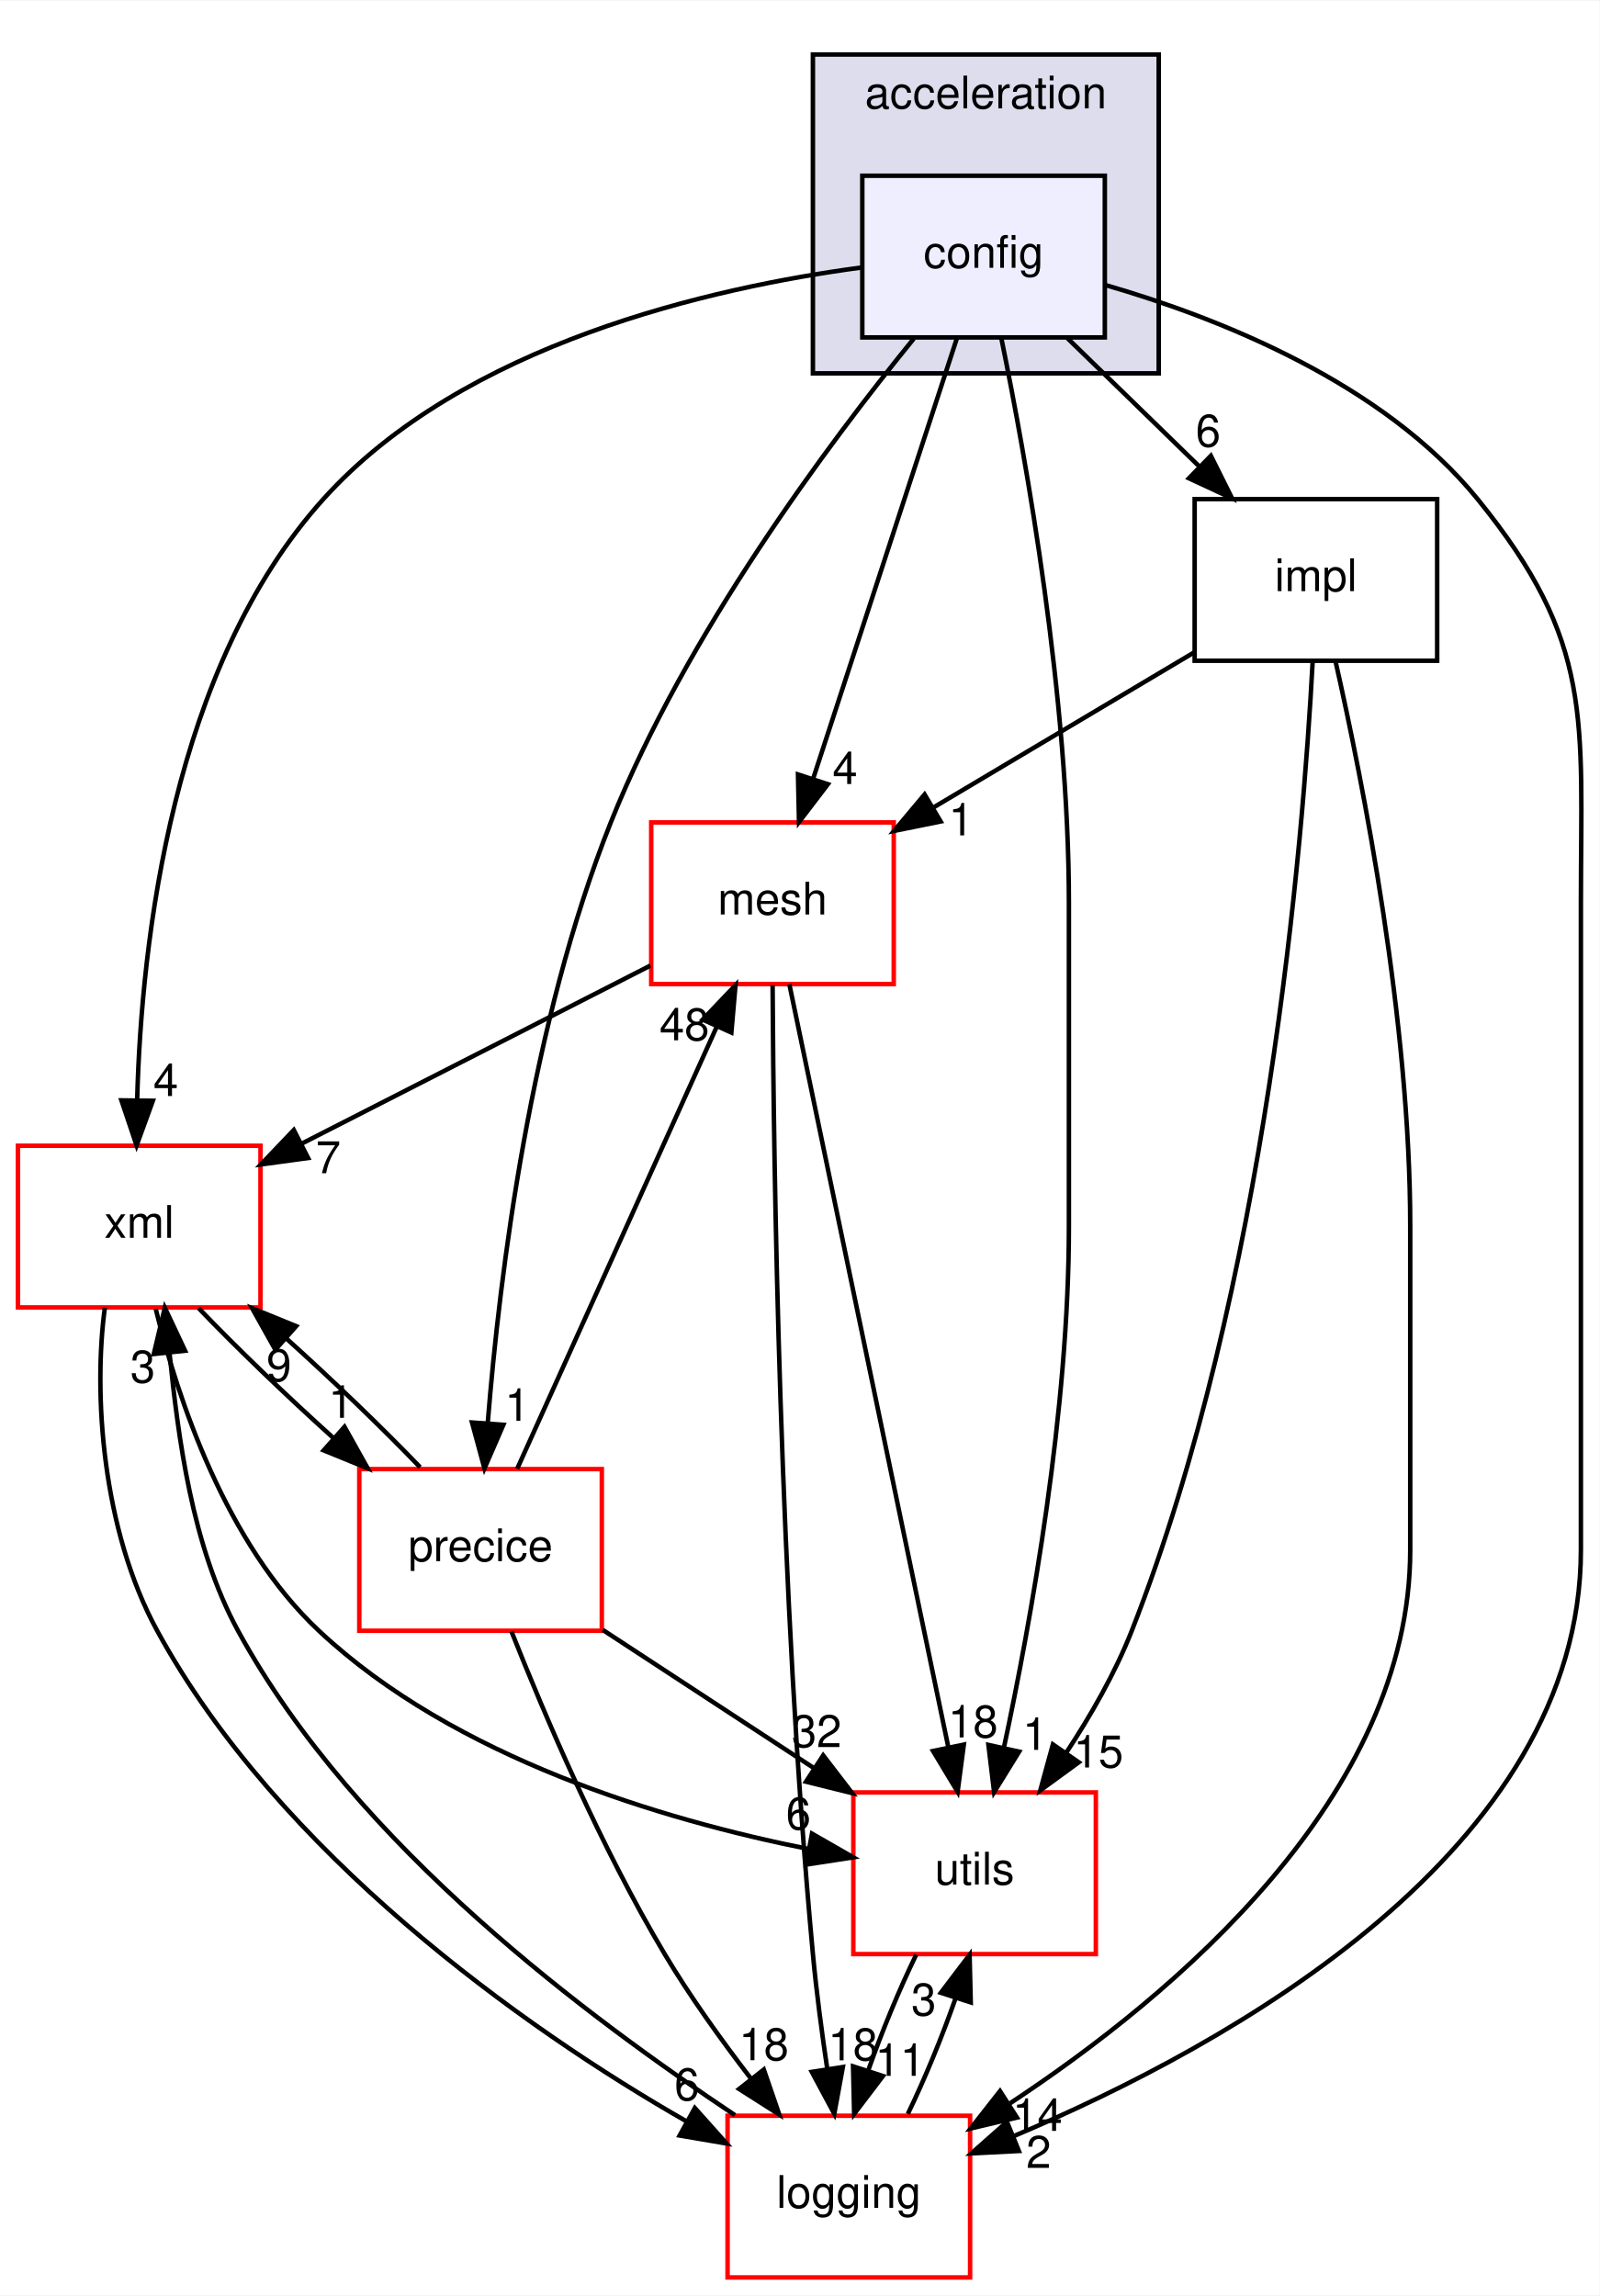
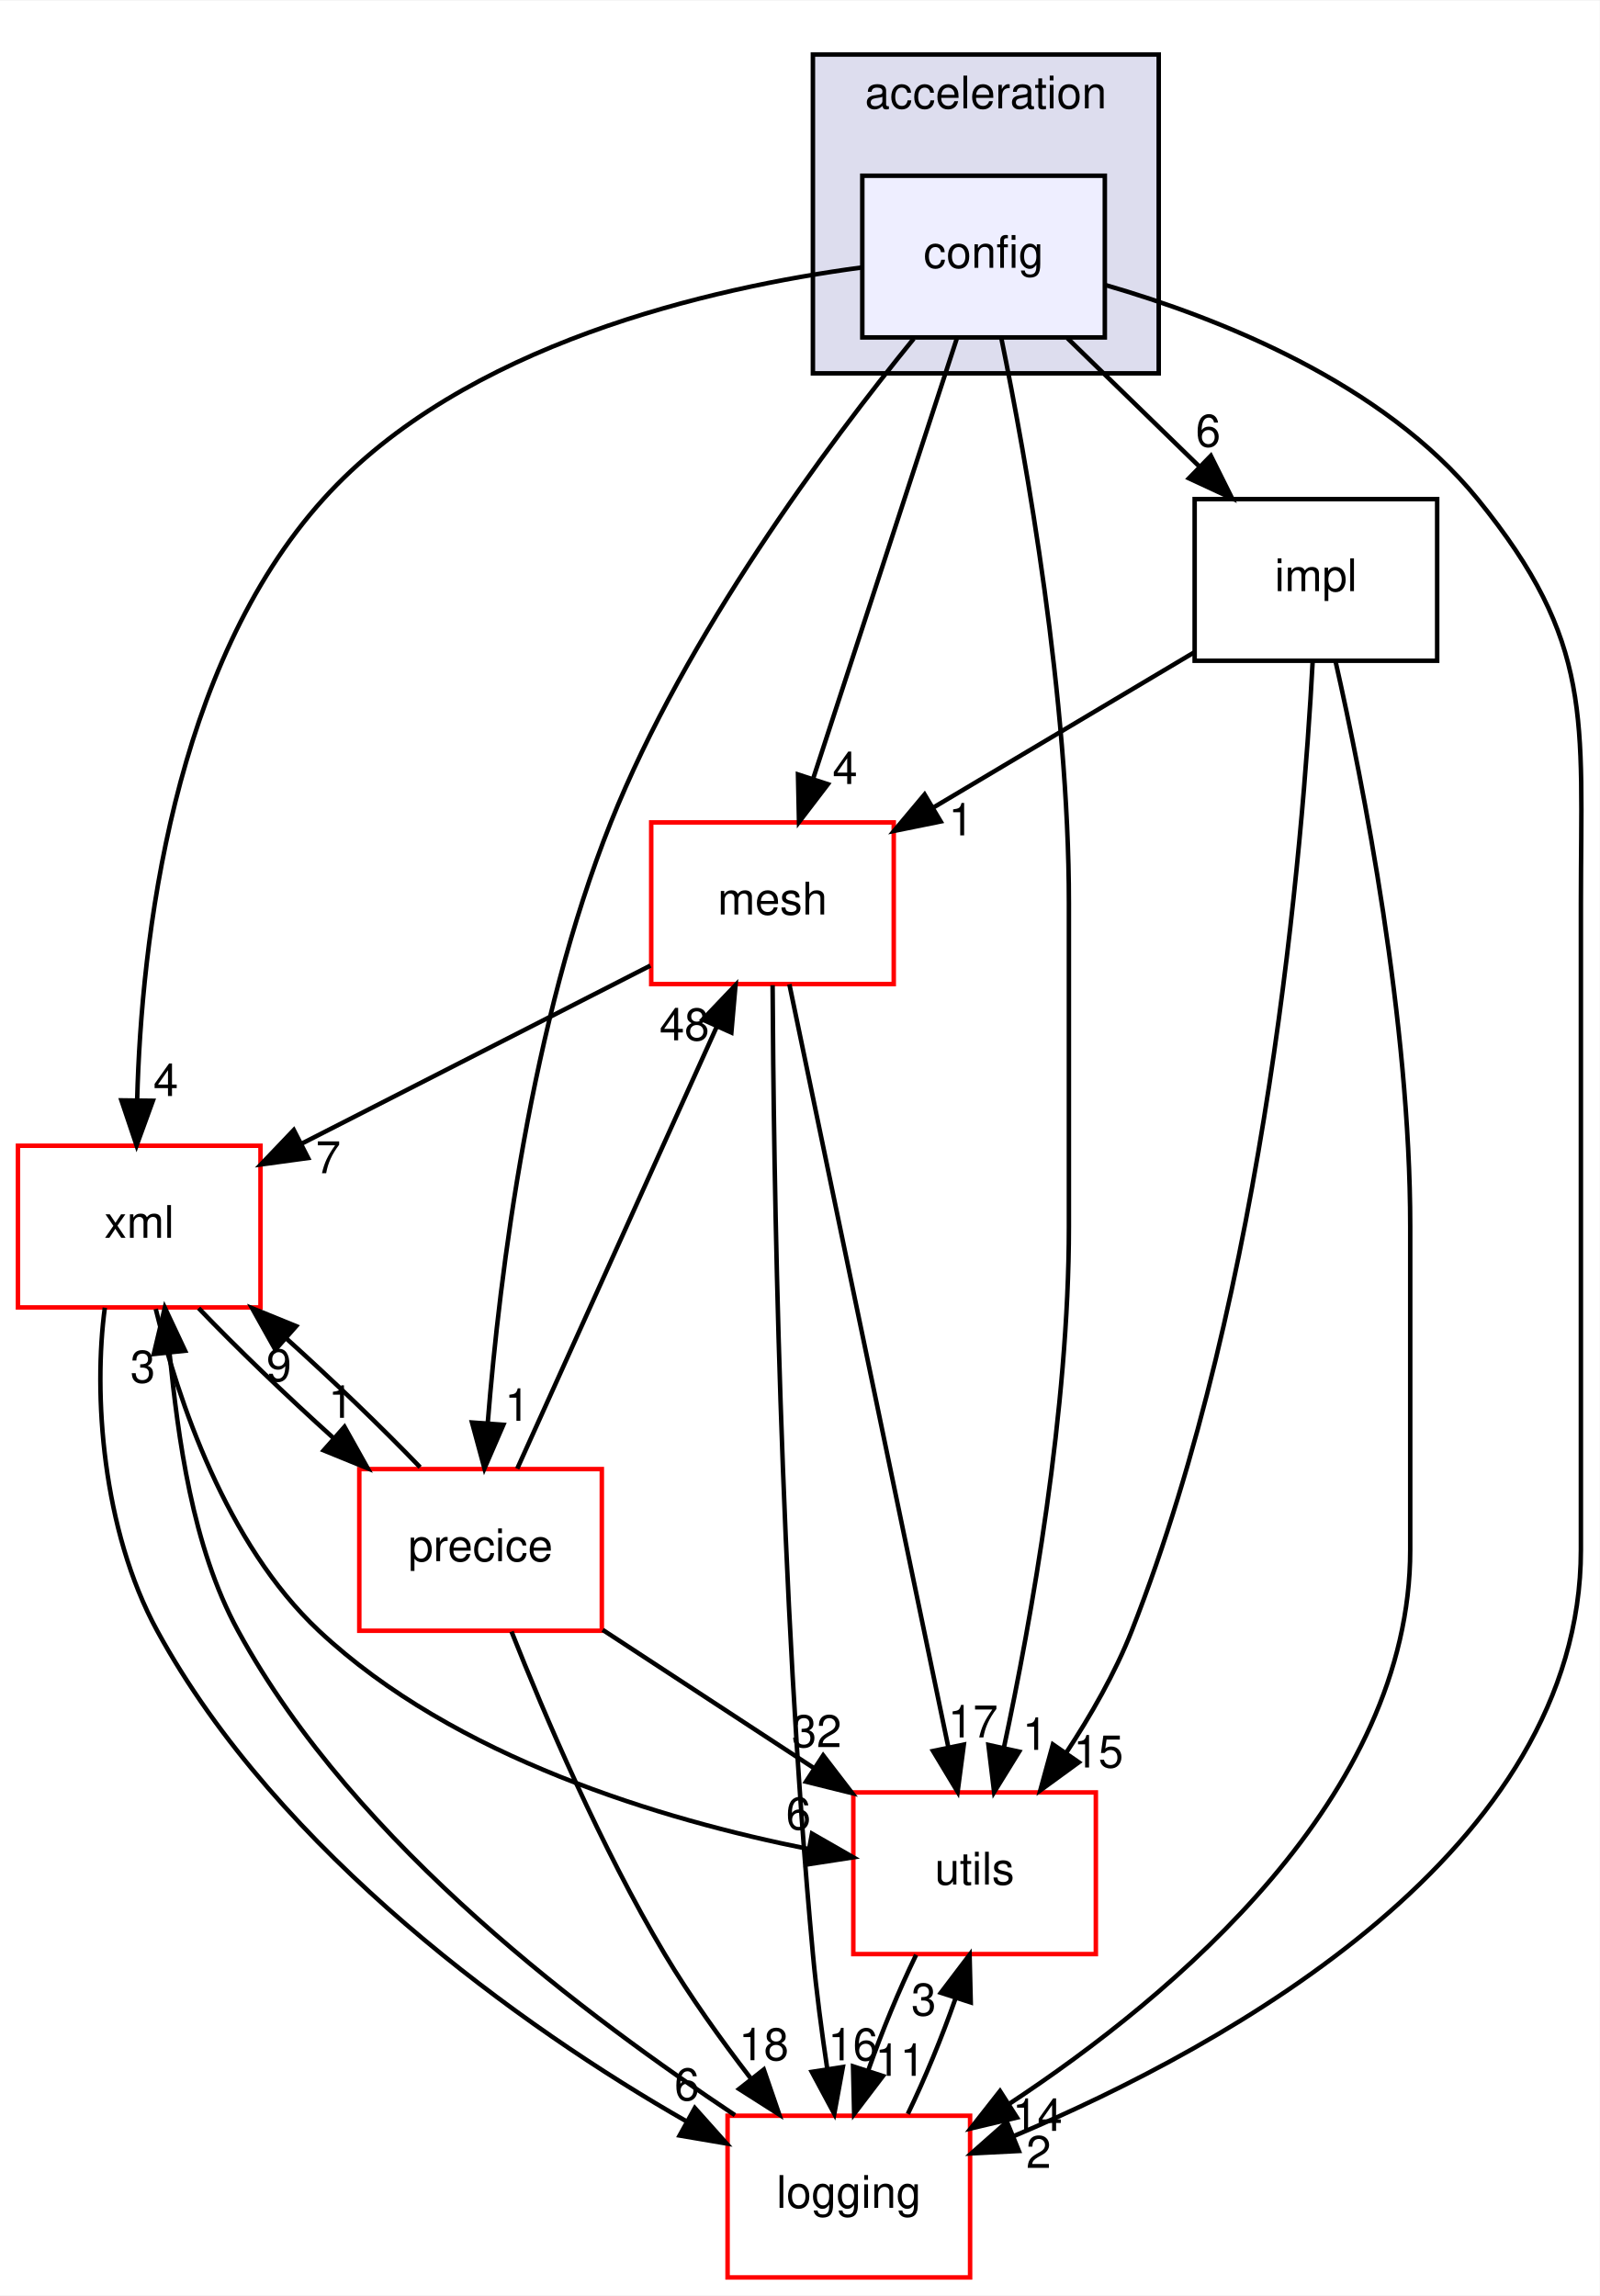
<svg xmlns="http://www.w3.org/2000/svg" xmlns:xlink="http://www.w3.org/1999/xlink" width="356pt" height="511pt" viewBox="0.00 0.00 356.19 511.00">
  <g id="graph0" class="graph" transform="scale(1 1) rotate(0) translate(4 507)">
    <polygon fill="#ffffff" stroke="transparent" points="-4,4 -4,-507 352.19,-507 352.19,4 -4,4" />
    <g id="clust1" class="cluster">
      <g id="a_clust1">
        <a xlink:href="dir_aade1cb4f0d4a566d1bded1dae03970a.html" target="_top" xlink:title="acceleration">
          <polygon fill="#ddddee" stroke="#000000" points="177,-424 177,-495 254,-495 254,-424 177,-424" />
          <text text-anchor="middle" x="215.5" y="-483" font-family="Helvetica,sans-Serif" font-size="10.00" fill="#000000">acceleration</text>
        </a>
      </g>
    </g>
    <g id="node1" class="node">
      <g id="a_node1">
        <a xlink:href="dir_c17ae306825ef9b73f5f5bb76819078d.html" target="_top" xlink:title="config">
          <polygon fill="#eeeeff" stroke="#000000" points="242,-468 188,-468 188,-432 242,-432 242,-468" />
          <text text-anchor="middle" x="215" y="-447.5" font-family="Helvetica,sans-Serif" font-size="10.00" fill="#000000">config</text>
        </a>
      </g>
    </g>
    <g id="node2" class="node">
      <g id="a_node2">
        <a xlink:href="dir_b548f8bdd1151441839ae75faf08ccd0.html" target="_top" xlink:title="impl">
          <polygon fill="none" stroke="#000000" points="316,-396 262,-396 262,-360 316,-360 316,-396" />
          <text text-anchor="middle" x="289" y="-375.5" font-family="Helvetica,sans-Serif" font-size="10.00" fill="#000000">impl</text>
        </a>
      </g>
    </g>
    <g id="edge4" class="edge">
      <path fill="none" stroke="#000000" d="M233.673,-431.831C242.525,-423.219 253.249,-412.785 262.889,-403.405" />
      <polygon fill="#000000" stroke="#000000" points="265.606,-405.645 270.333,-396.163 260.725,-400.628 265.606,-405.645" />
      <g id="a_edge4-headlabel">
        <a xlink:href="dir_000002_000003.html" target="_top" xlink:title="6">
          <text text-anchor="middle" x="265.01" y="-407.687" font-family="Helvetica,sans-Serif" font-size="10.00" fill="#000000">6</text>
        </a>
      </g>
    </g>
    <g id="node3" class="node">
      <g id="a_node3">
        <a xlink:href="dir_7be0d8c199b9408ae01f5d77515b8def.html" target="_top" xlink:title="mesh">
          <polygon fill="#ffffff" stroke="#ff0000" points="195,-324 141,-324 141,-288 195,-288 195,-324" />
          <text text-anchor="middle" x="168" y="-303.5" font-family="Helvetica,sans-Serif" font-size="10.00" fill="#000000">mesh</text>
        </a>
      </g>
    </g>
    <g id="edge5" class="edge">
      <path fill="none" stroke="#000000" d="M209.047,-431.762C200.996,-407.093 186.558,-362.86 177.13,-333.973" />
      <polygon fill="#000000" stroke="#000000" points="180.334,-332.51 173.904,-324.09 173.68,-334.682 180.334,-332.51" />
      <g id="a_edge5-headlabel">
        <a xlink:href="dir_000002_000011.html" target="_top" xlink:title="4">
          <text text-anchor="middle" x="184.149" y="-332.546" font-family="Helvetica,sans-Serif" font-size="10.00" fill="#000000">4</text>
        </a>
      </g>
    </g>
    <g id="node4" class="node">
      <g id="a_node4">
        <a xlink:href="dir_c43b215a2ade73e6562bd37d8a11c12a.html" target="_top" xlink:title="xml">
          <polygon fill="#ffffff" stroke="#ff0000" points="54,-252 0,-252 0,-216 54,-216 54,-252" />
          <text text-anchor="middle" x="27" y="-231.5" font-family="Helvetica,sans-Serif" font-size="10.00" fill="#000000">xml</text>
        </a>
      </g>
    </g>
    <g id="edge6" class="edge">
      <path fill="none" stroke="#000000" d="M187.726,-447.557C154.576,-443.104 99.21,-430.643 68,-396 34.388,-358.69 27.485,-297.772 26.539,-262.228" />
      <polygon fill="#000000" stroke="#000000" points="30.037,-262.022 26.414,-252.066 23.038,-262.108 30.037,-262.022" />
      <g id="a_edge6-headlabel">
-         <a xlink:href="dir_000002_000046.html" target="_top" xlink:title="4">
+         <a xlink:href="dir_000002_000047.html" target="_top" xlink:title="4">
          <text text-anchor="middle" x="32.92" y="-263.081" font-family="Helvetica,sans-Serif" font-size="10.00" fill="#000000">4</text>
        </a>
      </g>
    </g>
    <g id="node5" class="node">
      <g id="a_node5">
        <a xlink:href="dir_230430f095e3ee25a5bb78a8d9c88b94.html" target="_top" xlink:title="precice">
          <polygon fill="#ffffff" stroke="#ff0000" points="130,-180 76,-180 76,-144 130,-144 130,-180" />
          <text text-anchor="middle" x="103" y="-159.5" font-family="Helvetica,sans-Serif" font-size="10.00" fill="#000000">precice</text>
        </a>
      </g>
    </g>
    <g id="edge7" class="edge">
      <path fill="none" stroke="#000000" d="M199.451,-431.72C180.429,-408.338 148.704,-365.844 132,-324 114.203,-279.418 107.275,-223.578 104.615,-190.459" />
      <polygon fill="#000000" stroke="#000000" points="108.082,-189.868 103.867,-180.148 101.1,-190.375 108.082,-189.868" />
      <g id="a_edge7-headlabel">
        <a xlink:href="dir_000002_000013.html" target="_top" xlink:title="1">
          <text text-anchor="middle" x="111.174" y="-190.748" font-family="Helvetica,sans-Serif" font-size="10.00" fill="#000000">1</text>
        </a>
      </g>
    </g>
    <g id="node6" class="node">
      <g id="a_node6">
        <a xlink:href="dir_b3320b59a4aa4a7431bc8488b87009bf.html" target="_top" xlink:title="logging">
          <polygon fill="#ffffff" stroke="#ff0000" points="212,-36 158,-36 158,0 212,0 212,-36" />
          <text text-anchor="middle" x="185" y="-15.5" font-family="Helvetica,sans-Serif" font-size="10.00" fill="#000000">logging</text>
        </a>
      </g>
    </g>
    <g id="edge8" class="edge">
      <path fill="none" stroke="#000000" d="M242.179,-443.649C267.337,-436.36 303.938,-421.923 325,-396 351.035,-363.958 348,-347.286 348,-306 348,-306 348,-306 348,-162 348,-95.057 269.827,-51.772 221.754,-31.483" />
      <polygon fill="#000000" stroke="#000000" points="222.864,-28.156 212.282,-27.617 220.218,-34.637 222.864,-28.156" />
      <g id="a_edge8-headlabel">
        <a xlink:href="dir_000002_000027.html" target="_top" xlink:title="2">
          <text text-anchor="middle" x="227.265" y="-24.386" font-family="Helvetica,sans-Serif" font-size="10.00" fill="#000000">2</text>
        </a>
      </g>
    </g>
    <g id="node7" class="node">
      <g id="a_node7">
        <a xlink:href="dir_313caf1132e152dd9b58bea13a4052ca.html" target="_top" xlink:title="utils">
          <polygon fill="#ffffff" stroke="#ff0000" points="240,-108 186,-108 186,-72 240,-72 240,-108" />
          <text text-anchor="middle" x="213" y="-87.5" font-family="Helvetica,sans-Serif" font-size="10.00" fill="#000000">utils</text>
        </a>
      </g>
    </g>
    <g id="edge9" class="edge">
      <path fill="none" stroke="#000000" d="M218.937,-431.916C224.502,-404.728 234,-351.642 234,-306 234,-306 234,-306 234,-234 234,-193.273 225.673,-146.738 219.506,-117.859" />
      <polygon fill="#000000" stroke="#000000" points="222.918,-117.077 217.351,-108.062 216.081,-118.581 222.918,-117.077" />
      <g id="a_edge9-headlabel">
-         <a xlink:href="dir_000002_000044.html" target="_top" xlink:title="1">
+         <a xlink:href="dir_000002_000045.html" target="_top" xlink:title="1">
          <text text-anchor="middle" x="226.463" y="-117.478" font-family="Helvetica,sans-Serif" font-size="10.00" fill="#000000">1</text>
        </a>
      </g>
    </g>
    <g id="edge1" class="edge">
      <path fill="none" stroke="#000000" d="M261.845,-361.842C244.72,-351.651 222.411,-338.377 203.841,-327.327" />
      <polygon fill="#000000" stroke="#000000" points="205.448,-324.21 195.064,-322.104 201.868,-330.226 205.448,-324.21" />
      <g id="a_edge1-headlabel">
        <a xlink:href="dir_000003_000011.html" target="_top" xlink:title="1">
          <text text-anchor="middle" x="209.988" y="-321.108" font-family="Helvetica,sans-Serif" font-size="10.00" fill="#000000">1</text>
        </a>
      </g>
    </g>
    <g id="edge2" class="edge">
      <path fill="none" stroke="#000000" d="M293.351,-359.938C299.502,-332.779 310,-279.729 310,-234 310,-234 310,-234 310,-162 310,-107.14 257.622,-62.964 220.676,-38.628" />
      <polygon fill="#000000" stroke="#000000" points="222.434,-35.598 212.123,-33.163 218.665,-41.497 222.434,-35.598" />
      <g id="a_edge2-headlabel">
        <a xlink:href="dir_000003_000027.html" target="_top" xlink:title="14">
          <text text-anchor="middle" x="226.992" y="-32.641" font-family="Helvetica,sans-Serif" font-size="10.00" fill="#000000">14</text>
        </a>
      </g>
    </g>
    <g id="edge3" class="edge">
      <path fill="none" stroke="#000000" d="M288.27,-359.726C286.137,-319.417 278.006,-220.394 248,-144 244.302,-134.584 238.841,-125.074 233.327,-116.713" />
      <polygon fill="#000000" stroke="#000000" points="236.197,-114.709 227.634,-108.469 230.437,-118.687 236.197,-114.709" />
      <g id="a_edge3-headlabel">
-         <a xlink:href="dir_000003_000044.html" target="_top" xlink:title="15">
+         <a xlink:href="dir_000003_000045.html" target="_top" xlink:title="15">
          <text text-anchor="middle" x="240.576" y="-113.553" font-family="Helvetica,sans-Serif" font-size="10.00" fill="#000000">15</text>
        </a>
      </g>
    </g>
    <g id="edge10" class="edge">
      <path fill="none" stroke="#000000" d="M140.814,-292.118C118.772,-280.862 87.507,-264.897 63.322,-252.547" />
      <polygon fill="#000000" stroke="#000000" points="64.601,-249.27 54.103,-247.84 61.417,-255.505 64.601,-249.27" />
      <g id="a_edge10-headlabel">
-         <a xlink:href="dir_000011_000046.html" target="_top" xlink:title="7">
+         <a xlink:href="dir_000011_000047.html" target="_top" xlink:title="7">
          <text text-anchor="middle" x="69.093" y="-245.876" font-family="Helvetica,sans-Serif" font-size="10.00" fill="#000000">7</text>
        </a>
      </g>
    </g>
    <g id="edge11" class="edge">
      <path fill="none" stroke="#000000" d="M168.028,-287.751C168.238,-248.298 169.544,-152.151 177,-72 177.778,-63.64 178.975,-54.599 180.209,-46.349" />
      <polygon fill="#000000" stroke="#000000" points="183.672,-46.855 181.762,-36.434 176.757,-45.772 183.672,-46.855" />
      <g id="a_edge11-headlabel">
-         <a xlink:href="dir_000011_000027.html" target="_top" xlink:title="18">
-           <text text-anchor="middle" x="185.921" y="-48.346" font-family="Helvetica,sans-Serif" font-size="10.00" fill="#000000">18</text>
+         <a xlink:href="dir_000011_000027.html" target="_top" xlink:title="16">
+           <text text-anchor="middle" x="185.921" y="-48.346" font-family="Helvetica,sans-Serif" font-size="10.00" fill="#000000">16</text>
        </a>
      </g>
    </g>
    <g id="edge12" class="edge">
      <path fill="none" stroke="#000000" d="M171.759,-287.955C179.601,-250.314 197.753,-163.187 207.141,-118.125" />
      <polygon fill="#000000" stroke="#000000" points="210.607,-118.649 209.22,-108.145 203.754,-117.221 210.607,-118.649" />
      <g id="a_edge12-headlabel">
-         <a xlink:href="dir_000011_000044.html" target="_top" xlink:title="18">
-           <text text-anchor="middle" x="212.653" y="-120.247" font-family="Helvetica,sans-Serif" font-size="10.00" fill="#000000">18</text>
+         <a xlink:href="dir_000011_000045.html" target="_top" xlink:title="17">
+           <text text-anchor="middle" x="212.653" y="-120.247" font-family="Helvetica,sans-Serif" font-size="10.00" fill="#000000">17</text>
        </a>
      </g>
    </g>
    <g id="edge13" class="edge">
      <path fill="none" stroke="#000000" d="M40.226,-215.831C48.641,-207.048 59.744,-196.371 70.317,-186.849" />
      <polygon fill="#000000" stroke="#000000" points="72.705,-189.41 77.876,-180.163 68.067,-184.166 72.705,-189.41" />
      <g id="a_edge13-headlabel">
-         <a xlink:href="dir_000046_000013.html" target="_top" xlink:title="1">
+         <a xlink:href="dir_000047_000013.html" target="_top" xlink:title="1">
          <text text-anchor="middle" x="71.893" y="-191.418" font-family="Helvetica,sans-Serif" font-size="10.00" fill="#000000">1</text>
        </a>
      </g>
    </g>
    <g id="edge14" class="edge">
      <path fill="none" stroke="#000000" d="M19.344,-215.941C16.776,-196.9 18.676,-166.59 31,-144 57.945,-94.609 112.347,-55.596 148.892,-34.733" />
      <polygon fill="#000000" stroke="#000000" points="150.712,-37.725 157.77,-29.824 147.325,-31.599 150.712,-37.725" />
      <g id="a_edge14-headlabel">
-         <a xlink:href="dir_000046_000027.html" target="_top" xlink:title="6">
+         <a xlink:href="dir_000047_000027.html" target="_top" xlink:title="6">
          <text text-anchor="middle" x="148.94" y="-39.449" font-family="Helvetica,sans-Serif" font-size="10.00" fill="#000000">6</text>
        </a>
      </g>
    </g>
    <g id="edge15" class="edge">
      <path fill="none" stroke="#000000" d="M30.679,-215.65C35.625,-195.496 46.298,-163.418 67,-144 97.237,-115.638 143.659,-101.877 176.013,-95.402" />
      <polygon fill="#000000" stroke="#000000" points="176.794,-98.817 185.985,-93.546 175.513,-91.935 176.794,-98.817" />
      <g id="a_edge15-headlabel">
-         <a xlink:href="dir_000046_000044.html" target="_top" xlink:title="6">
+         <a xlink:href="dir_000047_000045.html" target="_top" xlink:title="6">
          <text text-anchor="middle" x="173.78" y="-99.766" font-family="Helvetica,sans-Serif" font-size="10.00" fill="#000000">6</text>
        </a>
      </g>
    </g>
    <g id="edge16" class="edge">
      <path fill="none" stroke="#000000" d="M111.165,-180.09C122.363,-204.896 142.579,-249.682 155.637,-278.611" />
      <polygon fill="#000000" stroke="#000000" points="152.463,-280.088 159.768,-287.762 158.844,-277.208 152.463,-280.088" />
      <g id="a_edge16-headlabel">
        <a xlink:href="dir_000013_000011.html" target="_top" xlink:title="48">
          <text text-anchor="middle" x="148.397" y="-275.48" font-family="Helvetica,sans-Serif" font-size="10.00" fill="#000000">48</text>
        </a>
      </g>
    </g>
    <g id="edge17" class="edge">
      <path fill="none" stroke="#000000" d="M89.54,-180.413C81.14,-189.164 70.122,-199.752 59.631,-209.198" />
      <polygon fill="#000000" stroke="#000000" points="57.303,-206.585 52.13,-215.831 61.94,-211.828 57.303,-206.585" />
      <g id="a_edge17-headlabel">
-         <a xlink:href="dir_000013_000046.html" target="_top" xlink:title="9">
+         <a xlink:href="dir_000013_000047.html" target="_top" xlink:title="9">
          <text text-anchor="middle" x="58.114" y="-199.577" font-family="Helvetica,sans-Serif" font-size="10.00" fill="#000000">9</text>
        </a>
      </g>
    </g>
    <g id="edge18" class="edge">
      <path fill="none" stroke="#000000" d="M109.892,-143.821C117.263,-125.211 129.825,-95.732 144,-72 149.614,-62.602 156.559,-52.905 163.129,-44.368" />
      <polygon fill="#000000" stroke="#000000" points="166.069,-46.291 169.509,-36.27 160.571,-41.959 166.069,-46.291" />
      <g id="a_edge18-headlabel">
        <a xlink:href="dir_000013_000027.html" target="_top" xlink:title="18">
          <text text-anchor="middle" x="166.075" y="-48.372" font-family="Helvetica,sans-Serif" font-size="10.00" fill="#000000">18</text>
        </a>
      </g>
    </g>
    <g id="edge19" class="edge">
      <path fill="none" stroke="#000000" d="M130.191,-144.202C144.338,-134.942 161.816,-123.502 177.063,-113.522" />
      <polygon fill="#000000" stroke="#000000" points="179.29,-116.248 185.741,-107.843 175.457,-110.391 179.29,-116.248" />
      <g id="a_edge19-headlabel">
-         <a xlink:href="dir_000013_000044.html" target="_top" xlink:title="32">
+         <a xlink:href="dir_000013_000045.html" target="_top" xlink:title="32">
          <text text-anchor="middle" x="177.838" y="-118.092" font-family="Helvetica,sans-Serif" font-size="10.00" fill="#000000">32</text>
        </a>
      </g>
    </g>
    <g id="edge20" class="edge">
      <path fill="none" stroke="#000000" d="M159.64,-36.133C127.972,-57.314 75.354,-95.694 49,-144 38.698,-162.884 35.68,-187.162 33.753,-205.743" />
      <polygon fill="#000000" stroke="#000000" points="30.246,-205.634 32.698,-215.941 37.209,-206.354 30.246,-205.634" />
      <g id="a_edge20-headlabel">
-         <a xlink:href="dir_000027_000046.html" target="_top" xlink:title="3">
+         <a xlink:href="dir_000027_000047.html" target="_top" xlink:title="3">
          <text text-anchor="middle" x="27.791" y="-199.266" font-family="Helvetica,sans-Serif" font-size="10.00" fill="#000000">3</text>
        </a>
      </g>
    </g>
    <g id="edge21" class="edge">
      <path fill="none" stroke="#000000" d="M198.137,-36.413C201.924,-44.229 205.739,-53.511 208.758,-62.136" />
      <polygon fill="#000000" stroke="#000000" points="205.485,-63.389 211.887,-71.831 212.147,-61.24 205.485,-63.389" />
      <g id="a_edge21-headlabel">
-         <a xlink:href="dir_000027_000044.html" target="_top" xlink:title="3">
+         <a xlink:href="dir_000027_000045.html" target="_top" xlink:title="3">
          <text text-anchor="middle" x="201.679" y="-58.34" font-family="Helvetica,sans-Serif" font-size="10.00" fill="#000000">3</text>
        </a>
      </g>
    </g>
    <g id="edge22" class="edge">
      <path fill="none" stroke="#000000" d="M199.982,-71.831C196.196,-64.046 192.372,-54.773 189.337,-46.135" />
      <polygon fill="#000000" stroke="#000000" points="192.598,-44.846 186.185,-36.413 185.94,-47.005 192.598,-44.846" />
      <g id="a_edge22-headlabel">
-         <a xlink:href="dir_000044_000027.html" target="_top" xlink:title="11">
+         <a xlink:href="dir_000045_000027.html" target="_top" xlink:title="11">
          <text text-anchor="middle" x="196.408" y="-44.89" font-family="Helvetica,sans-Serif" font-size="10.00" fill="#000000">11</text>
        </a>
      </g>
    </g>
  </g>
</svg>
